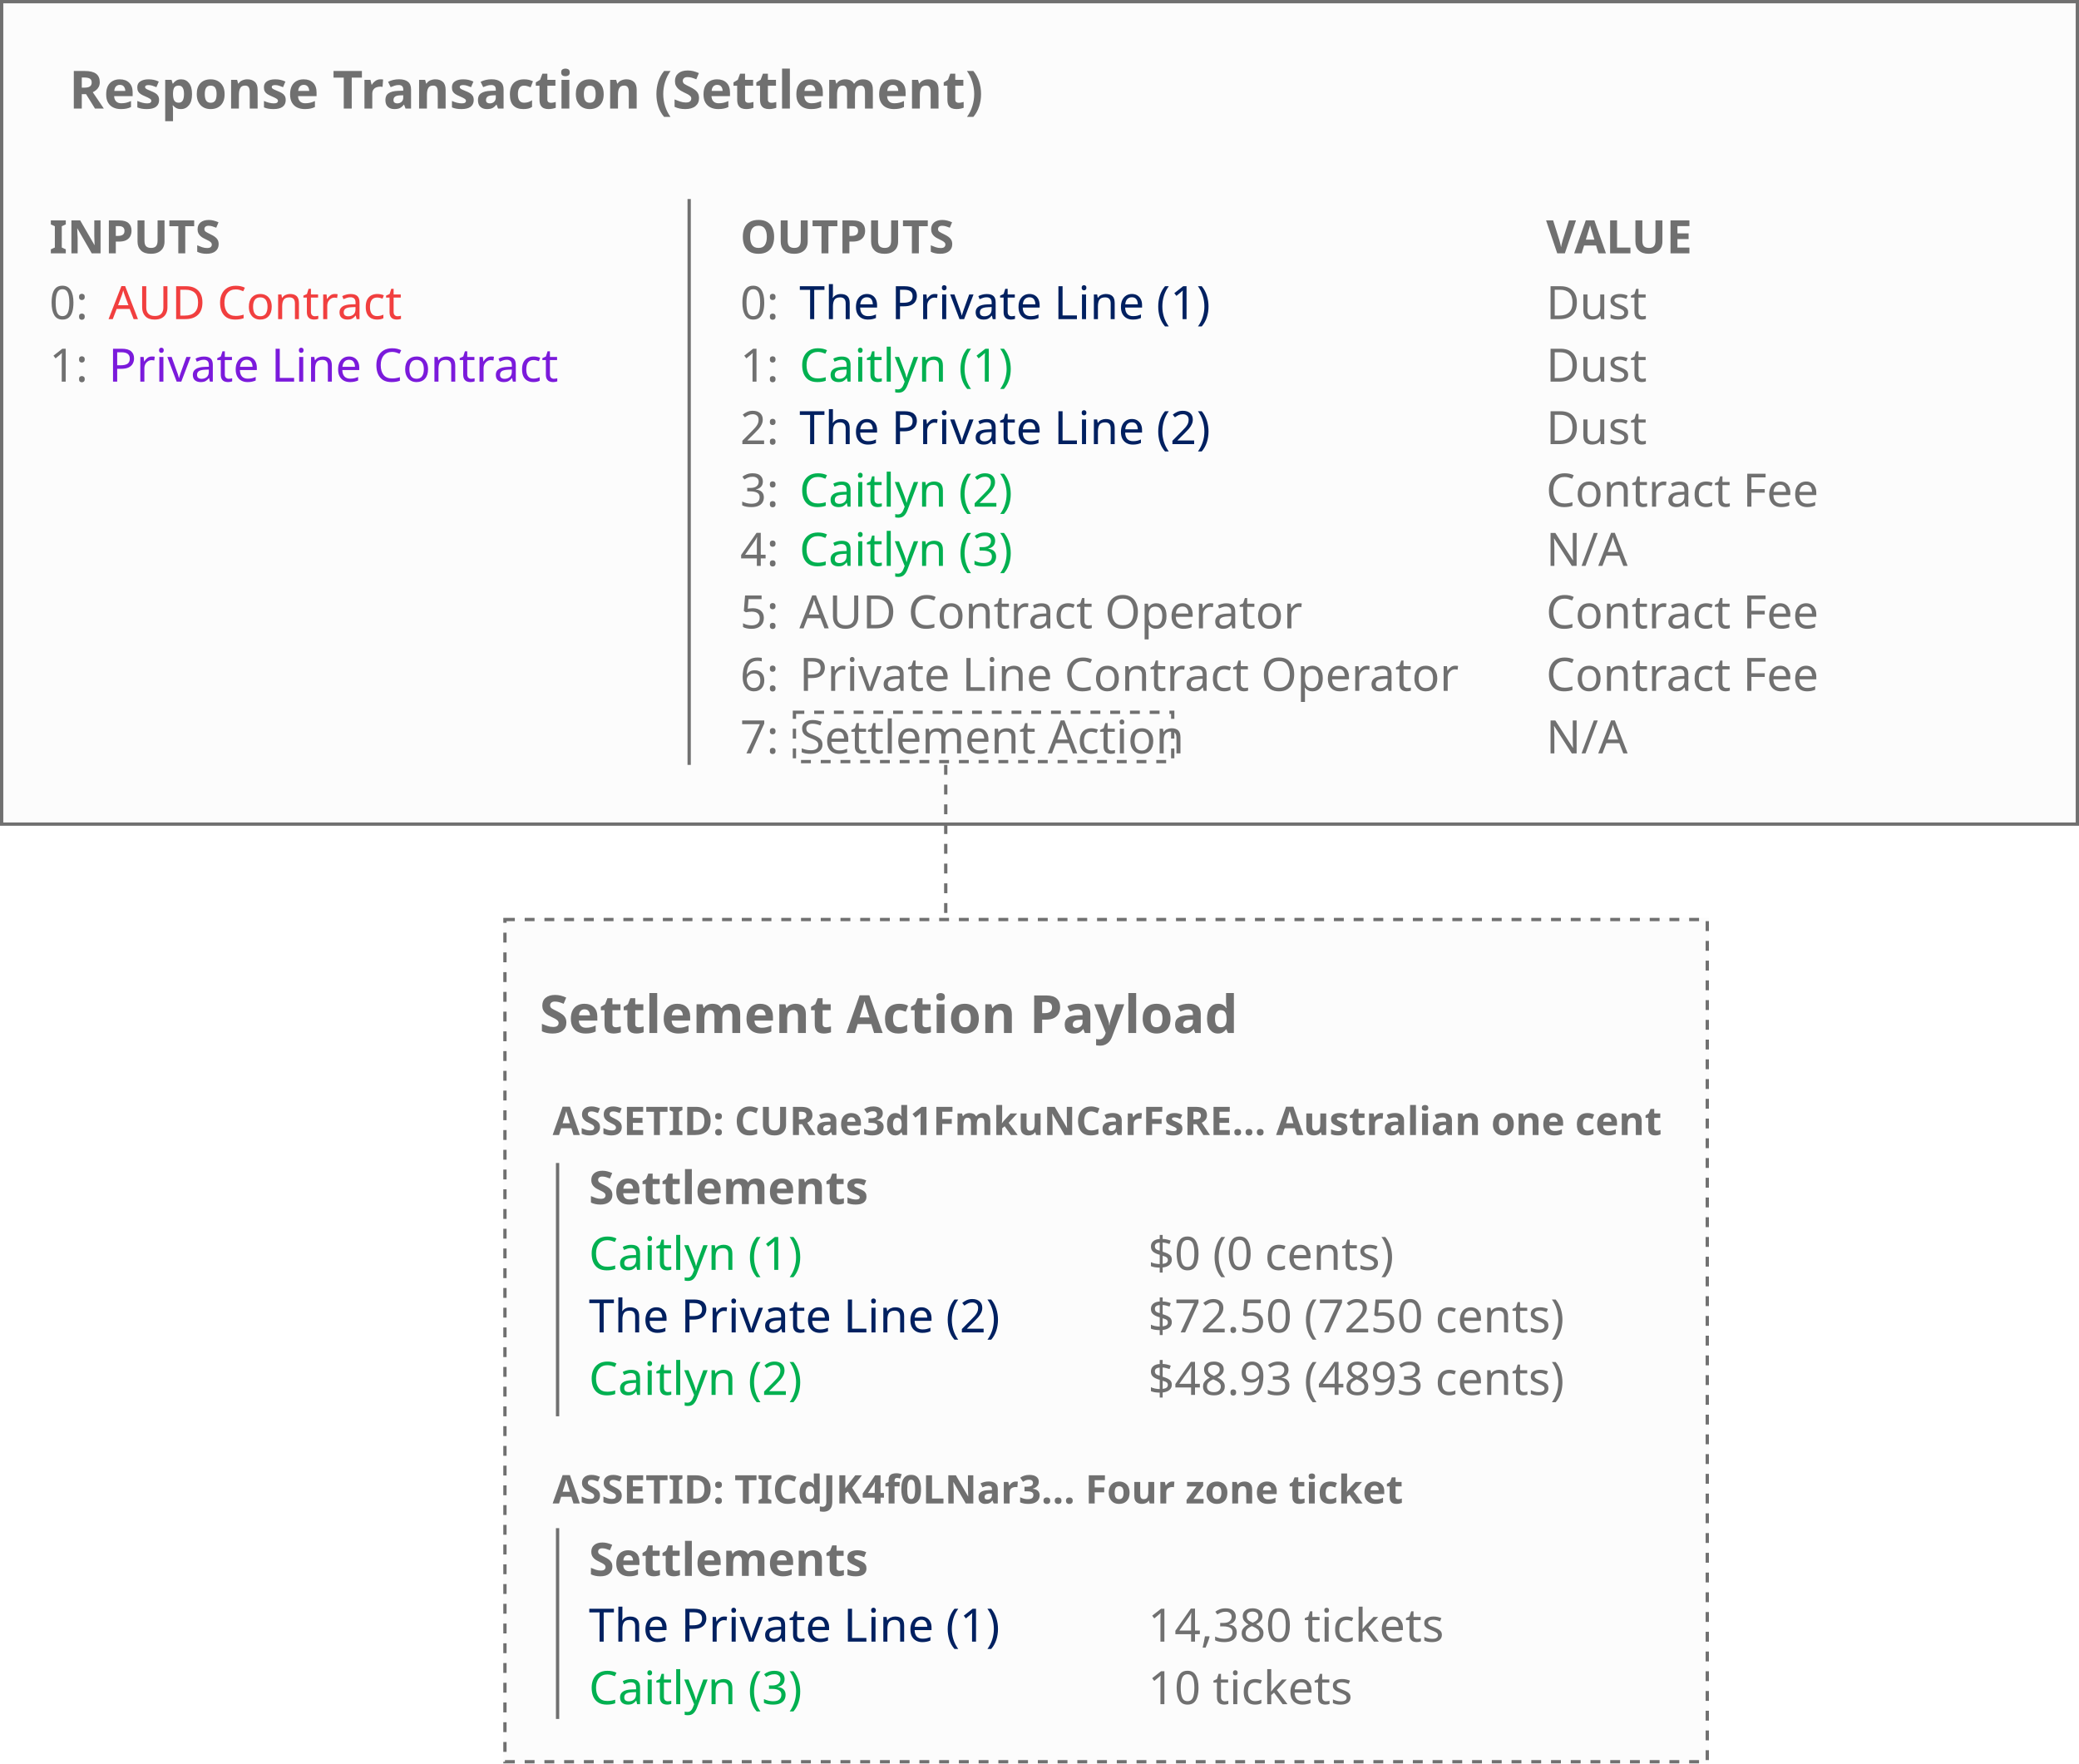
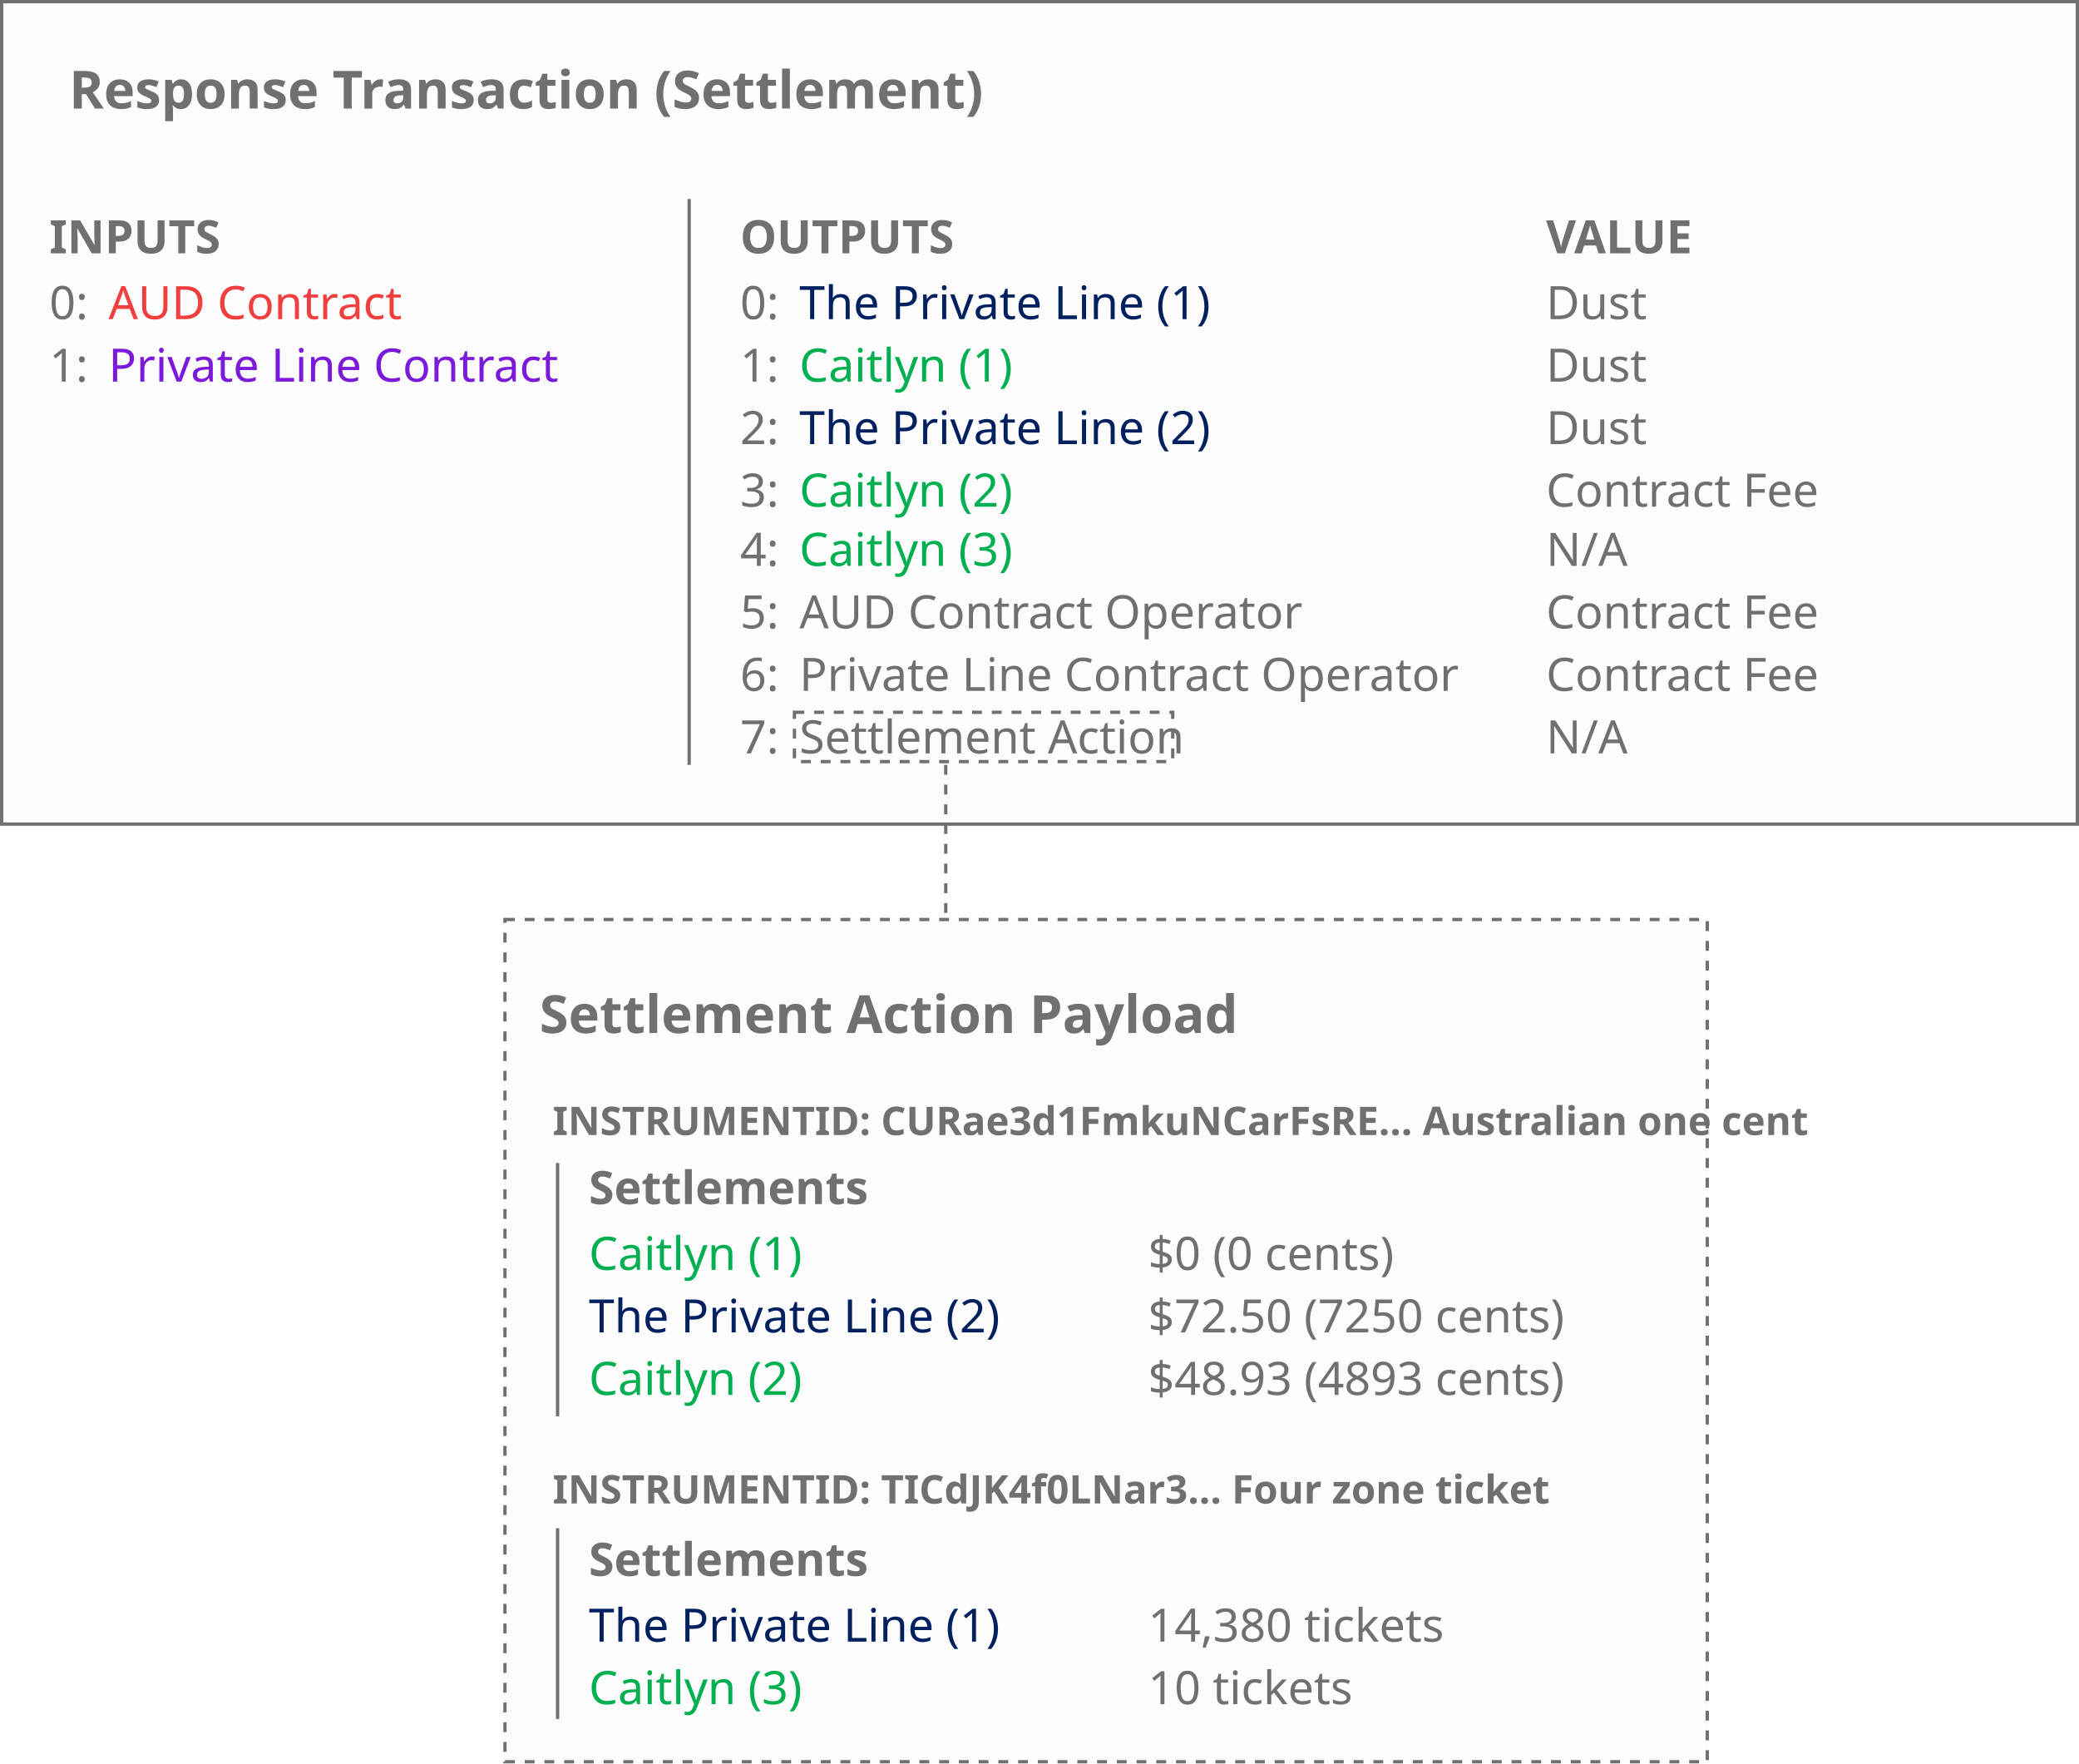
<svg xmlns="http://www.w3.org/2000/svg" width="632" height="536" viewBox="0 0 632 536">
  <g id="private-line-settlement" transform="translate(-6866 8881)">
    <g id="Rectangle_210" data-name="Rectangle 210" transform="translate(6866 -8881)" fill="#fcfcfc" stroke="#707070" stroke-width="1">
      <rect width="632" height="251" stroke="none" />
      <rect x="0.5" y="0.5" width="631" height="250" fill="none" />
    </g>
    <text id="Response_Transaction_Settlement_" data-name="Response Transaction (Settlement)" transform="translate(6887 -8848)" fill="#707070" font-size="16" font-family="SegoeUI-Semibold, Segoe UI" font-weight="600">
      <tspan x="0" y="0">Response Transaction (Settlement)</tspan>
    </text>
    <line id="Line_277" data-name="Line 277" y2="172" transform="translate(7075.5 -8820.5)" fill="none" stroke="#707070" stroke-width="1" />
    <text id="INPUTS" transform="translate(6881 -8819)" fill="#707070" font-size="14" font-family="SegoeUI-Bold, Segoe UI" font-weight="700">
      <tspan x="0" y="15">INPUTS</tspan>
    </text>
    <text id="OUTPUTS_" data-name="OUTPUTS " transform="translate(7091 -8819)" fill="#707070" font-size="14" font-family="SegoeUI-Bold, Segoe UI" font-weight="700">
      <tspan x="0" y="15">OUTPUTS </tspan>
    </text>
    <text id="_0:_" data-name="0: " transform="translate(6881 -8784)" fill="#707070" font-size="14" font-family="SegoeUI, Segoe UI">
      <tspan x="0" y="0">0: </tspan>
    </text>
    <text id="VALUE" transform="translate(7336 -8819)" fill="#707070" font-size="14" font-family="SegoeUI-Bold, Segoe UI" font-weight="700">
      <tspan x="0" y="15">VALUE</tspan>
    </text>
    <text id="_0:_2" data-name="0: " transform="translate(7091 -8784)" fill="#707070" font-size="14" font-family="SegoeUI, Segoe UI">
      <tspan x="0" y="0">0: </tspan>
    </text>
    <text id="_1:_" data-name="1: " transform="translate(7091 -8765)" fill="#707070" font-size="14" font-family="SegoeUI, Segoe UI">
      <tspan x="0" y="0">1: </tspan>
    </text>
    <text id="_2:_" data-name="2: " transform="translate(7091 -8746)" fill="#707070" font-size="14" font-family="SegoeUI, Segoe UI">
      <tspan x="0" y="0">2: </tspan>
    </text>
    <text id="Dust" transform="translate(7336 -8784)" fill="#707070" font-size="14" font-family="SegoeUI, Segoe UI">
      <tspan x="0" y="0">Dust</tspan>
    </text>
    <text id="Dust-2" data-name="Dust" transform="translate(7336 -8765)" fill="#707070" font-size="14" font-family="SegoeUI, Segoe UI">
      <tspan x="0" y="0">Dust</tspan>
    </text>
    <text id="Dust-3" data-name="Dust" transform="translate(7336 -8746)" fill="#707070" font-size="14" font-family="SegoeUI, Segoe UI">
      <tspan x="0" y="0">Dust</tspan>
    </text>
    <text id="Contract_Fee" data-name="Contract Fee" transform="translate(7336 -8727)" fill="#707070" font-size="14" font-family="SegoeUI, Segoe UI">
      <tspan x="0" y="0">Contract Fee</tspan>
    </text>
    <g id="Rectangle_211" data-name="Rectangle 211" transform="translate(7019 -8602)" fill="#fcfcfc" stroke="#707070" stroke-width="1" stroke-dasharray="3">
      <rect width="366.499" height="257" stroke="none" />
      <rect x="0.5" y="0.5" width="365.499" height="256" fill="none" />
    </g>
    <text id="Settlement_Action_Payload" data-name="Settlement Action Payload" transform="translate(7030 -8567)" fill="#707070" font-size="16" font-family="SegoeUI-Semibold, Segoe UI" font-weight="600">
      <tspan x="0" y="0">Settlement Action Payload</tspan>
    </text>
    <text id="Settlements" transform="translate(7045 -8515)" fill="#707070" font-size="14" font-family="SegoeUI-Bold, Segoe UI" font-weight="700">
      <tspan x="0" y="0">Settlements</tspan>
    </text>
-     <text id="ASSETID:_CURae3d1FmkuNCarFsRE..._Australian_one_cent" data-name="ASSETID: CURae3d1FmkuNCarFsRE... Australian one cent" transform="translate(7034 -8549)" fill="#707070" font-size="12" font-family="SegoeUI-Bold, Segoe UI" font-weight="700">
-       <tspan x="0" y="13">ASSETID: CURae3d1FmkuNCarFsRE... Australian one cent</tspan>
+     <text id="INSTRUMENTID:_CURae3d1FmkuNCarFsRE..._Australian_one_cent" data-name="INSTRUMENTID: CURae3d1FmkuNCarFsRE... Australian one cent" transform="translate(7034 -8549)" fill="#707070" font-size="12" font-family="SegoeUI-Bold, Segoe UI" font-weight="700">
+       <tspan x="0" y="13">INSTRUMENTID: CURae3d1FmkuNCarFsRE... Australian one cent</tspan>
    </text>
    <line id="Line_278" data-name="Line 278" y2="77" transform="translate(7035.5 -8527.5)" fill="none" stroke="#707070" stroke-width="1" />
    <line id="Line_279" data-name="Line 279" y2="47" transform="translate(7153.5 -8648.5)" fill="none" stroke="#707070" stroke-width="1" stroke-dasharray="3" />
    <text id="_3:_" data-name="3: " transform="translate(7091 -8727)" fill="#707070" font-size="14" font-family="SegoeUI, Segoe UI">
      <tspan x="0" y="0">3: </tspan>
    </text>
    <text id="Caitlyn_2_" data-name="Caitlyn (2)" transform="translate(7109 -8727)" fill="#00b050" font-size="14" font-family="SegoeUI, Segoe UI">
      <tspan x="0" y="0">Caitlyn (2)</tspan>
    </text>
    <text id="AUD_Contract_" data-name="AUD Contract " transform="translate(6899 -8784)" fill="#f13f3f" font-size="14" font-family="SegoeUI, Segoe UI">
      <tspan x="0" y="0">AUD Contract </tspan>
    </text>
    <text id="The_Private_Line_2_" data-name="The Private Line (2)" transform="translate(7045 -8476)" fill="#002060" font-size="14" font-family="SegoeUI, Segoe UI">
      <tspan x="0" y="0">The Private Line (2)</tspan>
    </text>
    <text id="Caitlyn_1_" data-name="Caitlyn (1)" transform="translate(7045 -8495)" fill="#00b050" font-size="14" font-family="SegoeUI, Segoe UI">
      <tspan x="0" y="0">Caitlyn (1)</tspan>
    </text>
    <text id="Caitlyn_2_2" data-name="Caitlyn (2)" transform="translate(7045 -8457)" fill="#00b050" font-size="14" font-family="SegoeUI, Segoe UI">
      <tspan x="0" y="0">Caitlyn (2)</tspan>
    </text>
    <text id="_72.50_7250_cents_" data-name="$72.50 (7250 cents)" transform="translate(7215 -8476)" fill="#707070" font-size="14" font-family="SegoeUI, Segoe UI">
      <tspan x="0" y="0">$72.50 (7250 cents)</tspan>
    </text>
    <text id="_0_0_cents_" data-name="$0 (0 cents)" transform="translate(7215 -8495)" fill="#707070" font-size="14" font-family="SegoeUI, Segoe UI">
      <tspan x="0" y="0">$0 (0 cents)</tspan>
    </text>
    <text id="_48.93_4893_cents_" data-name="$48.93 (4893 cents)" transform="translate(7215 -8457)" fill="#707070" font-size="14" font-family="SegoeUI, Segoe UI">
      <tspan x="0" y="0">$48.93 (4893 cents)</tspan>
    </text>
    <text id="Caitlyn_1_2" data-name="Caitlyn (1)" transform="translate(7109 -8765)" fill="#00b050" font-size="14" font-family="SegoeUI, Segoe UI">
      <tspan x="0" y="0">Caitlyn (1)</tspan>
    </text>
    <text id="The_Private_Line_1_" data-name="The Private Line (1)" transform="translate(7109 -8784)" fill="#002060" font-size="14" font-family="SegoeUI, Segoe UI">
      <tspan x="0" y="0">The Private Line (1)</tspan>
    </text>
    <text id="The_Private_Line_2_2" data-name="The Private Line (2)" transform="translate(7109 -8746)" fill="#002060" font-size="14" font-family="SegoeUI, Segoe UI">
      <tspan x="0" y="0">The Private Line (2)</tspan>
    </text>
    <text id="N_A" data-name="N/A" transform="translate(7336 -8709)" fill="#707070" font-size="14" font-family="SegoeUI, Segoe UI">
      <tspan x="0" y="0">N/A</tspan>
    </text>
    <text id="_4:_" data-name="4: " transform="translate(7091 -8709)" fill="#707070" font-size="14" font-family="SegoeUI, Segoe UI">
      <tspan x="0" y="0">4: </tspan>
    </text>
    <text id="Caitlyn_3_" data-name="Caitlyn (3)" transform="translate(7109 -8709)" fill="#00b050" font-size="14" font-family="SegoeUI, Segoe UI">
      <tspan x="0" y="0">Caitlyn (3)</tspan>
    </text>
    <text id="_1:_2" data-name="1: " transform="translate(6881 -8765)" fill="#707070" font-size="14" font-family="SegoeUI, Segoe UI">
      <tspan x="0" y="0">1: </tspan>
    </text>
    <text id="Private_Line_Contract_" data-name="Private Line Contract " transform="translate(6899 -8765)" fill="#7b1adb" font-size="14" font-family="SegoeUI, Segoe UI">
      <tspan x="0" y="0">Private Line Contract </tspan>
    </text>
    <text id="Contract_Fee-2" data-name="Contract Fee" transform="translate(7336 -8690)" fill="#707070" font-size="14" font-family="SegoeUI, Segoe UI">
      <tspan x="0" y="0">Contract Fee</tspan>
    </text>
    <text id="_5:_" data-name="5: " transform="translate(7091 -8690)" fill="#707070" font-size="14" font-family="SegoeUI, Segoe UI">
      <tspan x="0" y="0">5: </tspan>
    </text>
    <text id="AUD_Contract_Operator" data-name="AUD Contract Operator" transform="translate(7109 -8690)" fill="#707070" font-size="14" font-family="SegoeUI, Segoe UI">
      <tspan x="0" y="0">AUD Contract Operator</tspan>
    </text>
    <text id="N_A-2" data-name="N/A" transform="translate(7336 -8652)" fill="#707070" font-size="14" font-family="SegoeUI, Segoe UI">
      <tspan x="0" y="0">N/A</tspan>
    </text>
    <g id="Rectangle_457" data-name="Rectangle 457" transform="translate(7107 -8665)" fill="none" stroke="#707070" stroke-width="1" stroke-dasharray="3">
      <rect width="116" height="16" stroke="none" />
      <rect x="0.5" y="0.5" width="115" height="15" fill="none" />
    </g>
    <text id="_7:_" data-name="7: " transform="translate(7091 -8652)" fill="#707070" font-size="14" font-family="SegoeUI, Segoe UI">
      <tspan x="0" y="0">7: </tspan>
    </text>
    <text id="Settlement_Action" data-name="Settlement Action" transform="translate(7109 -8652)" fill="#707070" font-size="14" font-family="SegoeUI, Segoe UI">
      <tspan x="0" y="0">Settlement Action</tspan>
    </text>
    <text id="_6:_" data-name="6: " transform="translate(7091 -8671)" fill="#707070" font-size="14" font-family="SegoeUI, Segoe UI">
      <tspan x="0" y="0">6: </tspan>
    </text>
    <text id="Private_Line_Contract_Operator" data-name="Private Line Contract Operator" transform="translate(7109 -8671)" fill="#707070" font-size="14" font-family="SegoeUI, Segoe UI">
      <tspan x="0" y="0">Private Line Contract Operator</tspan>
    </text>
    <text id="Contract_Fee-3" data-name="Contract Fee" transform="translate(7336 -8671)" fill="#707070" font-size="14" font-family="SegoeUI, Segoe UI">
      <tspan x="0" y="0">Contract Fee</tspan>
    </text>
-     <text id="ASSETID:_TICdJK4f0LNar3..._Four_zone_ticket" data-name="ASSETID: TICdJK4f0LNar3... Four zone ticket" transform="translate(7034 -8437)" fill="#707070" font-size="12" font-family="SegoeUI-Bold, Segoe UI" font-weight="700">
-       <tspan x="0" y="13">ASSETID: TICdJK4f0LNar3... Four zone ticket</tspan>
+     <text id="INSTRUMENTID:_TICdJK4f0LNar3..._Four_zone_ticket" data-name="INSTRUMENTID: TICdJK4f0LNar3... Four zone ticket" transform="translate(7034 -8437)" fill="#707070" font-size="12" font-family="SegoeUI-Bold, Segoe UI" font-weight="700">
+       <tspan x="0" y="13">INSTRUMENTID: TICdJK4f0LNar3... Four zone ticket</tspan>
    </text>
    <text id="The_Private_Line_1_2" data-name="The Private Line (1)" transform="translate(7045 -8382)" fill="#002060" font-size="14" font-family="SegoeUI, Segoe UI">
      <tspan x="0" y="0">The Private Line (1)</tspan>
    </text>
    <text id="Caitlyn_3_2" data-name="Caitlyn (3)" transform="translate(7045 -8363)" fill="#00b050" font-size="14" font-family="SegoeUI, Segoe UI">
      <tspan x="0" y="0">Caitlyn (3)</tspan>
    </text>
    <text id="_10_tickets" data-name="10 tickets" transform="translate(7215 -8363)" fill="#707070" font-size="14" font-family="SegoeUI, Segoe UI">
      <tspan x="0" y="0">10 tickets</tspan>
    </text>
    <text id="_14_380_tickets" data-name="14,380 tickets" transform="translate(7215 -8382)" fill="#707070" font-size="14" font-family="SegoeUI, Segoe UI">
      <tspan x="0" y="0">14,380 tickets</tspan>
    </text>
    <text id="Settlements-2" data-name="Settlements" transform="translate(7045 -8402)" fill="#707070" font-size="14" font-family="SegoeUI-Bold, Segoe UI" font-weight="700">
      <tspan x="0" y="0">Settlements</tspan>
    </text>
    <line id="Line_571" data-name="Line 571" y2="58" transform="translate(7035.5 -8416.5)" fill="none" stroke="#707070" stroke-width="1" />
  </g>
</svg>
